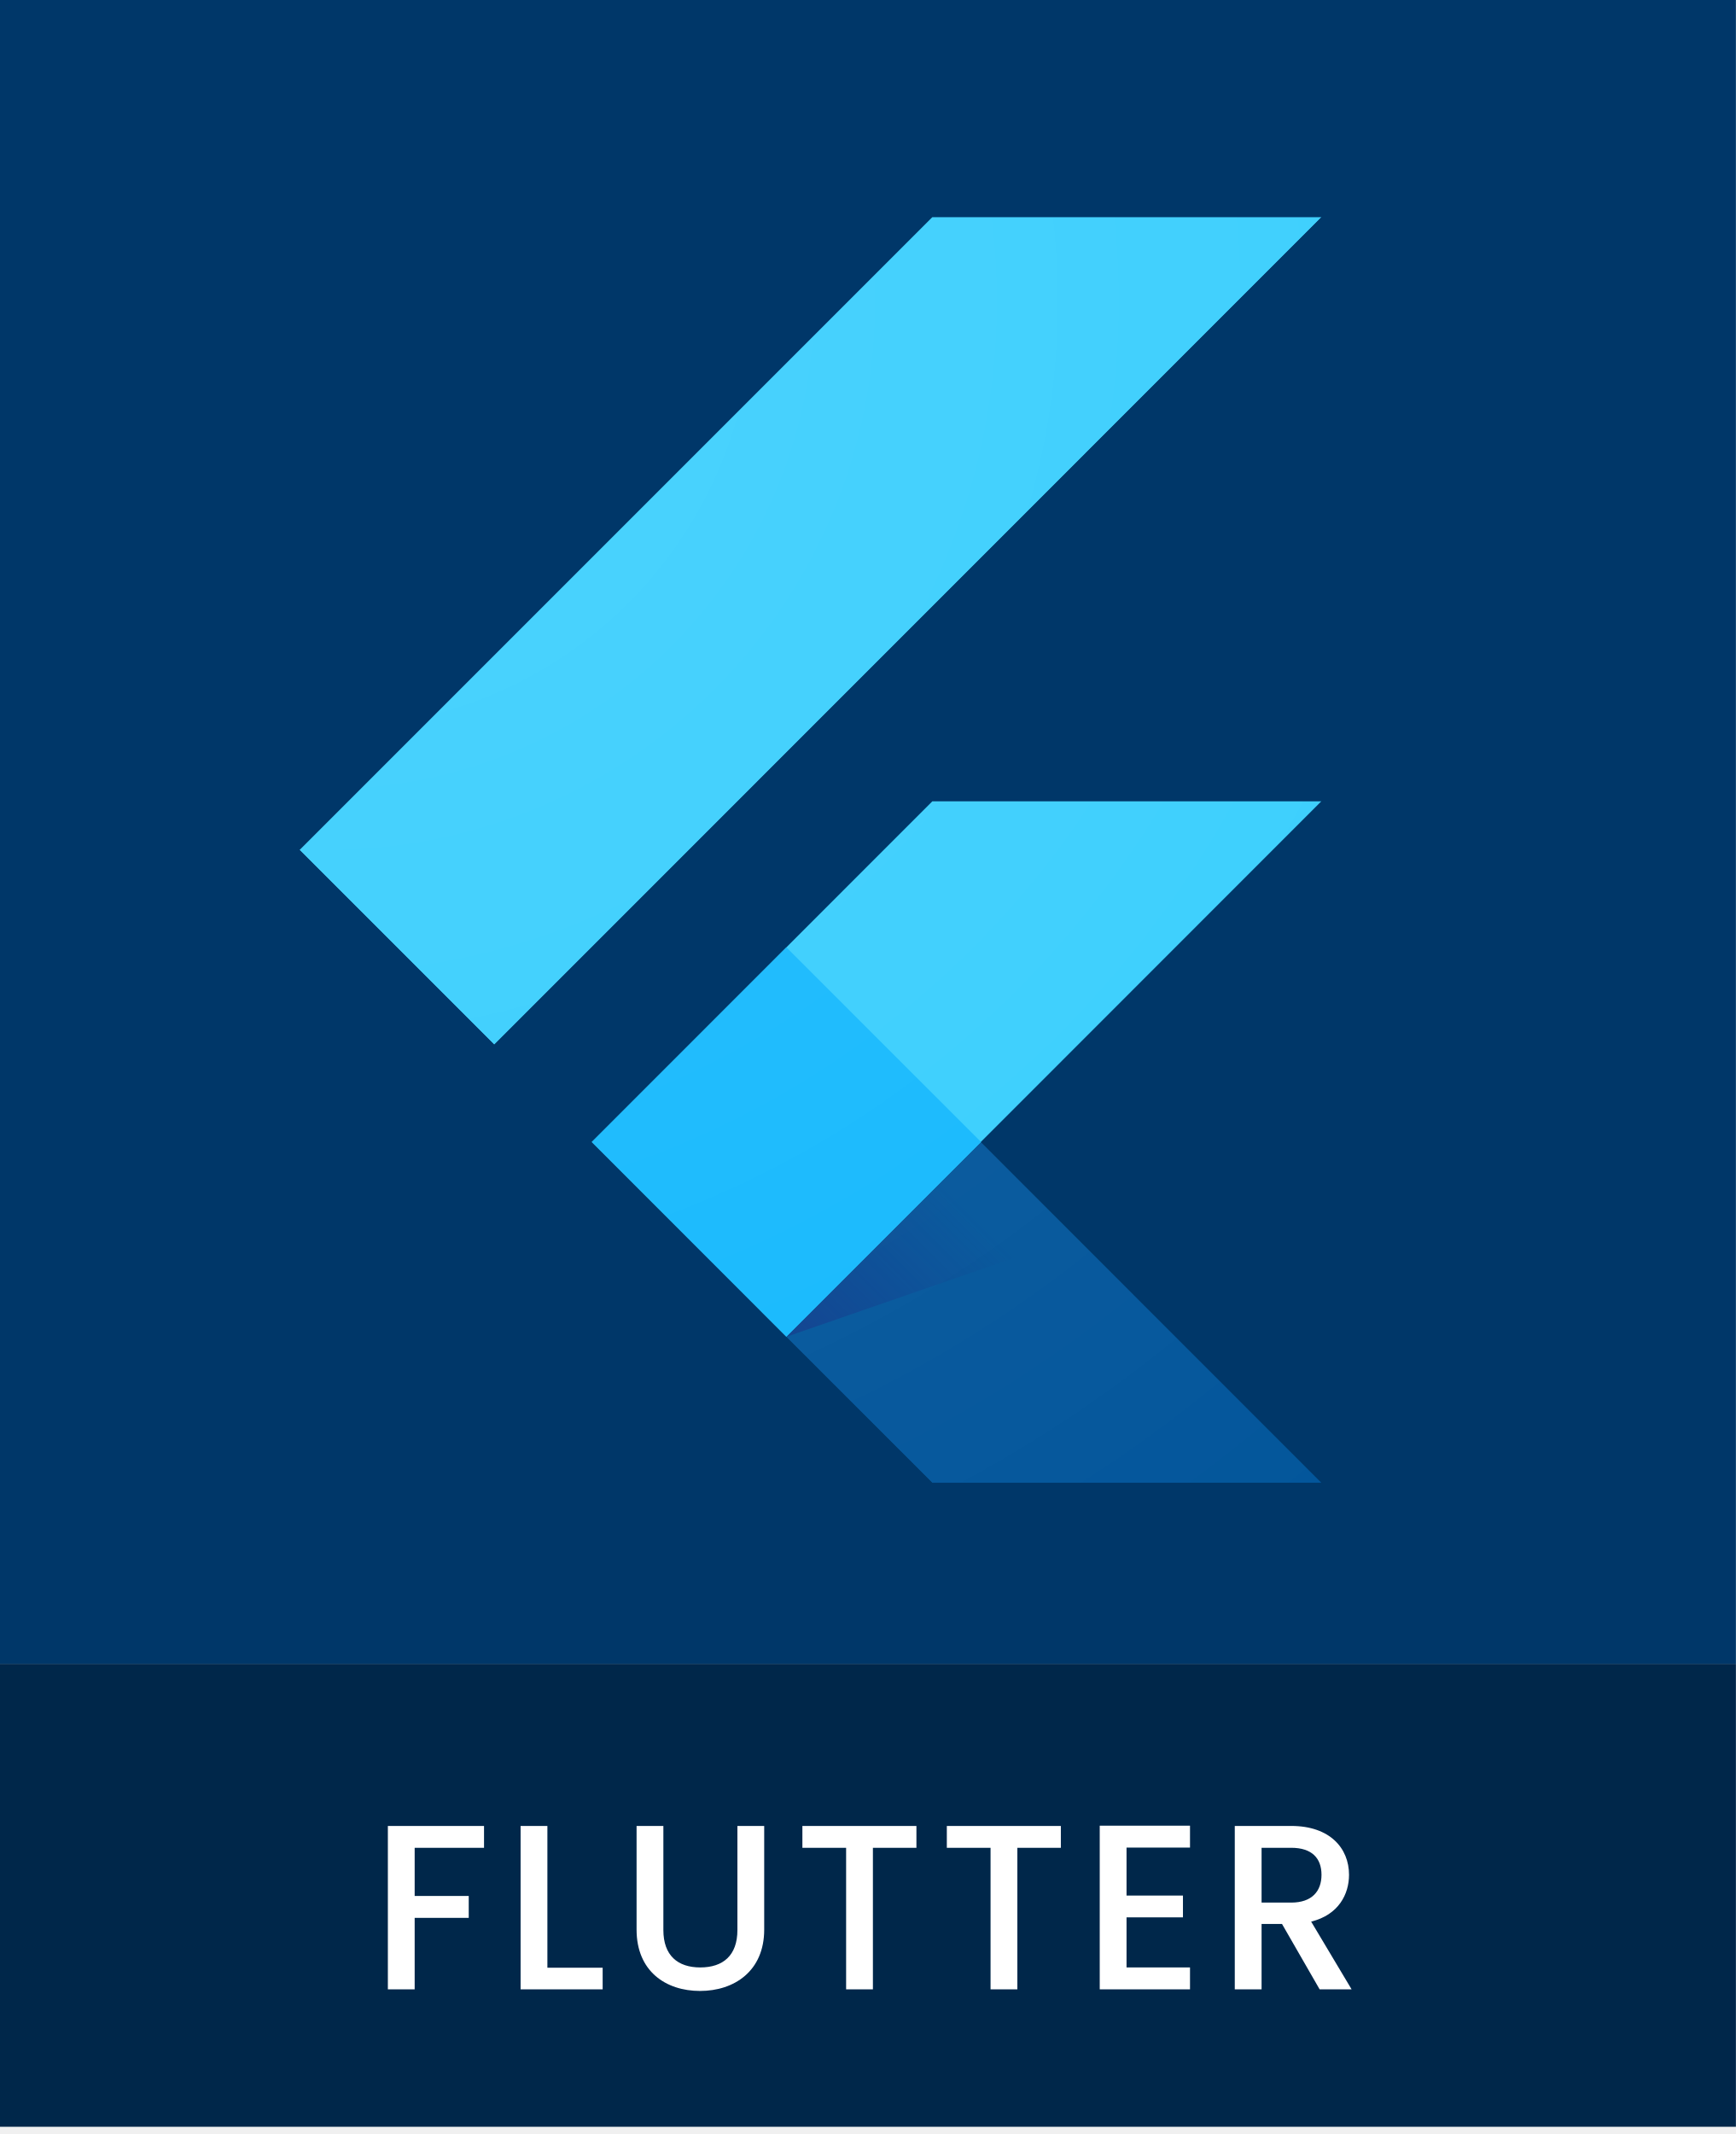
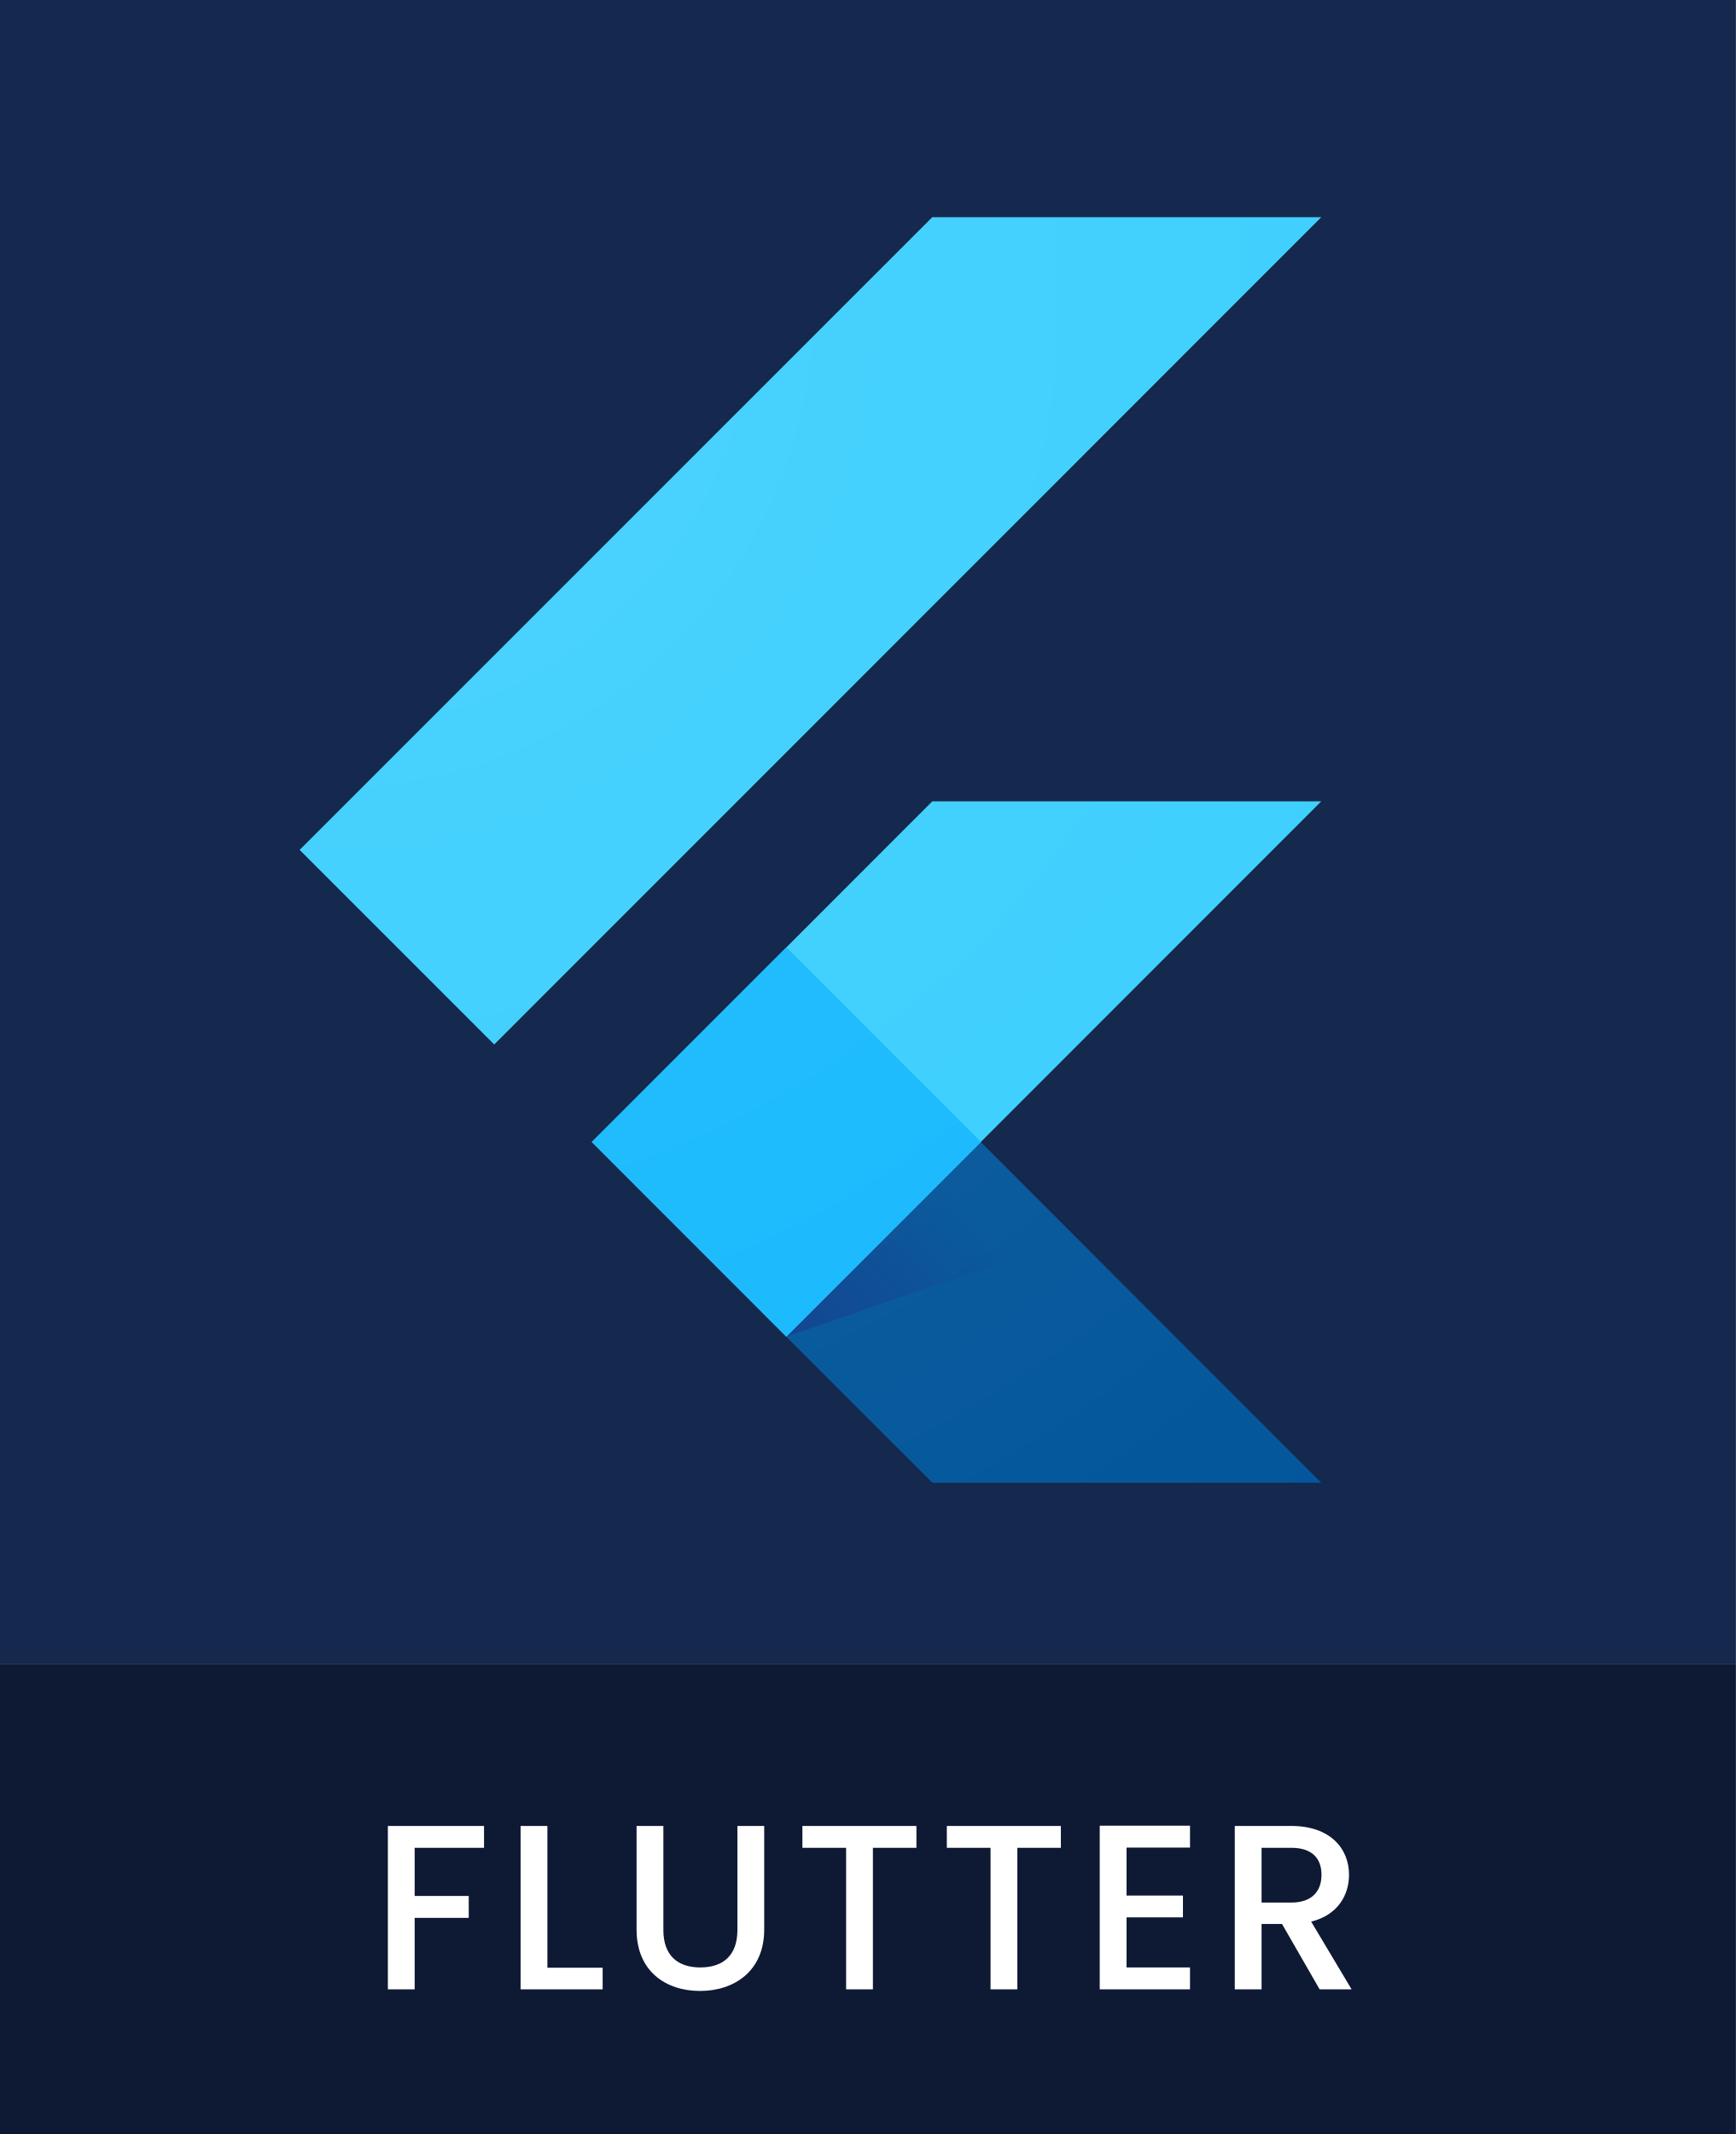
<svg xmlns="http://www.w3.org/2000/svg" width="48" height="59" viewBox="0 0 48 59" fill="none">
-   <g clip-path="url(#clip0_1_2)">
-     <path d="M0 46H48V59H0V46Z" fill="#00274A" />
-     <path d="M10.725 55V50.483H13.384V51.087H11.466V52.419H12.961V53.024H11.466V55H10.725ZM14.395 50.483H15.136V54.402H16.664V55H14.395V50.483ZM17.602 53.349V50.483H18.343V53.362C18.343 54.064 18.739 54.395 19.363 54.395C19.994 54.395 20.39 54.064 20.39 53.362V50.483H21.131V53.349C21.131 54.499 20.299 55.045 19.357 55.045C18.408 55.045 17.602 54.499 17.602 53.349ZM22.187 51.087V50.483H25.34V51.087H24.137V55H23.396V51.087H22.187ZM26.181 51.087V50.483H29.334V51.087H28.131V55H27.39V51.087H26.181ZM32.905 50.476V51.081H31.15V52.407H32.71V53.011H31.15V54.395H32.905V55H30.409V50.476H32.905ZM36.541 51.834C36.541 51.38 36.281 51.087 35.703 51.087H34.884V52.602H35.703C36.281 52.602 36.541 52.283 36.541 51.834ZM34.143 50.483H35.703C36.775 50.483 37.302 51.1 37.302 51.834C37.302 52.367 37.016 52.94 36.255 53.128L37.373 55H36.489L35.449 53.193H34.884V55H34.143V50.483Z" fill="white" />
-     <path d="M0 0H48V46H0V0Z" fill="#003769" />
-     <mask id="mask0_1_2" style="mask-type:luminance" maskUnits="userSpaceOnUse" x="8" y="6" width="29" height="35">
-       <path d="M36.545 22.15L27.124 31.575L36.545 41H25.779L16.355 31.575L25.779 22.15H36.545ZM25.779 6L8.281 23.498L13.666 28.883L36.545 6H25.779V6Z" fill="white" />
-     </mask>
-     <g mask="url(#mask0_1_2)">
-       <path d="M16.358 31.575L21.739 36.96L36.545 22.15H25.779L16.358 31.575Z" fill="#39CEFD" />
-     </g>
-     <mask id="mask1_1_2" style="mask-type:luminance" maskUnits="userSpaceOnUse" x="8" y="6" width="29" height="35">
-       <path d="M36.545 22.15L27.124 31.575L36.545 41H25.779L16.355 31.575L25.779 22.15H36.545ZM25.779 6L8.281 23.498L13.666 28.883L36.545 6H25.779V6Z" fill="white" />
-     </mask>
-     <g mask="url(#mask1_1_2)">
-       <path d="M25.779 6H36.545L13.666 28.883L8.281 23.498L25.779 6Z" fill="#39CEFD" />
-     </g>
-     <mask id="mask2_1_2" style="mask-type:luminance" maskUnits="userSpaceOnUse" x="8" y="6" width="29" height="35">
-       <path d="M36.545 22.15L27.124 31.575L36.545 41H25.779L16.355 31.575L25.779 22.15H36.545ZM25.779 6L8.281 23.498L13.666 28.883L36.545 6H25.779V6Z" fill="white" />
-     </mask>
-     <g mask="url(#mask2_1_2)">
-       <path d="M21.739 36.96L25.779 40.996H36.545L27.124 31.575L21.739 36.96Z" fill="#03569B" />
-     </g>
-     <mask id="mask3_1_2" style="mask-type:luminance" maskUnits="userSpaceOnUse" x="8" y="6" width="29" height="35">
-       <path d="M36.545 22.15L27.124 31.575L36.545 41H25.779L16.355 31.575L25.779 22.15H36.545ZM25.779 6L8.281 23.498L13.666 28.883L36.545 6H25.779V6Z" fill="white" />
-     </mask>
-     <g mask="url(#mask3_1_2)">
-       <path d="M29.725 34.193L27.124 31.575L21.739 36.96L29.725 34.193Z" fill="url(#paint0_linear_1_2)" />
-     </g>
-     <mask id="mask4_1_2" style="mask-type:luminance" maskUnits="userSpaceOnUse" x="8" y="6" width="29" height="35">
-       <path d="M36.545 22.15L27.124 31.575L36.545 41H25.779L16.355 31.575L25.779 22.15H36.545ZM25.779 6L8.281 23.498L13.666 28.883L36.545 6H25.779V6Z" fill="white" />
-     </mask>
-     <g mask="url(#mask4_1_2)">
-       <path d="M16.358 31.573L21.742 26.189L27.127 31.573L21.742 36.958L16.358 31.573Z" fill="#16B9FD" />
-     </g>
-     <path d="M36.545 22.15L27.124 31.575L36.545 41H25.779L16.355 31.575L25.779 22.15H36.545ZM25.779 6L8.281 23.498L13.666 28.883L36.545 6H25.779Z" fill="url(#paint1_radial_1_2)" />
+   <path d="M0 46H48V59H0V46Z" fill="#0E1934" />
+   <path d="M10.725 55V50.483H13.384V51.087H11.466V52.419H12.961V53.024H11.466V55H10.725ZM14.395 50.483H15.136V54.402H16.664V55H14.395V50.483ZM17.602 53.349V50.483H18.343V53.362C18.343 54.064 18.739 54.395 19.363 54.395C19.994 54.395 20.39 54.064 20.39 53.362V50.483H21.131V53.349C21.131 54.499 20.299 55.045 19.357 55.045C18.408 55.045 17.602 54.499 17.602 53.349ZM22.187 51.087V50.483H25.34V51.087H24.137V55H23.396V51.087H22.187ZM26.181 51.087V50.483H29.334V51.087H28.131V55H27.39V51.087H26.181ZM32.905 50.476V51.081H31.15V52.407H32.71V53.011H31.15V54.395H32.905V55H30.409V50.476H32.905ZM36.541 51.834C36.541 51.38 36.281 51.087 35.703 51.087H34.884V52.602H35.703C36.281 52.602 36.541 52.283 36.541 51.834ZM34.143 50.483H35.703C36.775 50.483 37.302 51.1 37.302 51.834C37.302 52.367 37.016 52.94 36.255 53.128L37.373 55H36.489L35.449 53.193H34.884V55H34.143V50.483Z" fill="white" />
+   <path d="M0 0H48V46H0V0Z" fill="#15284D" />
+   <mask id="mask0_0_1" style="mask-type:luminance" maskUnits="userSpaceOnUse" x="8" y="6" width="29" height="35">
+     <path d="M36.545 22.15L27.124 31.575L36.545 41H25.779L16.355 31.575L25.779 22.15H36.545ZM25.779 6L8.281 23.498L13.666 28.883L36.545 6H25.779V6Z" fill="white" />
+   </mask>
+   <g mask="url(#mask0_0_1)">
+     <path d="M16.358 31.575L21.739 36.96L36.545 22.15H25.779L16.358 31.575Z" fill="#39CEFD" />
  </g>
+   <mask id="mask1_0_1" style="mask-type:luminance" maskUnits="userSpaceOnUse" x="8" y="6" width="29" height="35">
+     <path d="M36.545 22.15L27.124 31.575L36.545 41H25.779L16.355 31.575L25.779 22.15H36.545ZM25.779 6L8.281 23.498L13.666 28.883L36.545 6H25.779V6Z" fill="white" />
+   </mask>
+   <g mask="url(#mask1_0_1)">
+     <path d="M25.779 6H36.545L13.666 28.883L8.281 23.498L25.779 6Z" fill="#39CEFD" />
+   </g>
+   <mask id="mask2_0_1" style="mask-type:luminance" maskUnits="userSpaceOnUse" x="8" y="6" width="29" height="35">
+     <path d="M36.545 22.15L27.124 31.575L36.545 41H25.779L16.355 31.575L25.779 22.15H36.545ZM25.779 6L8.281 23.498L13.666 28.883L36.545 6H25.779V6Z" fill="white" />
+   </mask>
+   <g mask="url(#mask2_0_1)">
+     <path d="M21.739 36.96L25.779 40.996H36.545L27.124 31.575L21.739 36.96Z" fill="#03569B" />
+   </g>
+   <mask id="mask3_0_1" style="mask-type:luminance" maskUnits="userSpaceOnUse" x="8" y="6" width="29" height="35">
+     <path d="M36.545 22.15L27.124 31.575L36.545 41H25.779L16.355 31.575L25.779 22.15H36.545ZM25.779 6L8.281 23.498L13.666 28.883L36.545 6H25.779V6Z" fill="white" />
+   </mask>
+   <g mask="url(#mask3_0_1)">
+     <path d="M29.725 34.193L27.124 31.575L21.739 36.96L29.725 34.193Z" fill="url(#paint0_linear_0_1)" />
+   </g>
+   <mask id="mask4_0_1" style="mask-type:luminance" maskUnits="userSpaceOnUse" x="8" y="6" width="29" height="35">
+     <path d="M36.545 22.15L27.124 31.575L36.545 41H25.779L16.355 31.575L25.779 22.15H36.545ZM25.779 6L8.281 23.498L13.666 28.883L36.545 6H25.779V6Z" fill="white" />
+   </mask>
+   <g mask="url(#mask4_0_1)">
+     <path d="M16.358 31.573L21.742 26.189L27.127 31.573L21.742 36.958L16.358 31.573Z" fill="#16B9FD" />
+   </g>
+   <path d="M36.545 22.15L27.124 31.575L36.545 41H25.779L16.355 31.575L25.779 22.15H36.545ZM25.779 6L8.281 23.498L13.666 28.883L36.545 6H25.779Z" fill="url(#paint1_radial_0_1)" />
  <defs>
-     <linearGradient id="paint0_linear_1_2" x1="23.311" y1="37.999" x2="27.321" y2="33.989" gradientUnits="userSpaceOnUse">
+     <linearGradient id="paint0_linear_0_1" x1="23.311" y1="37.999" x2="27.321" y2="33.989" gradientUnits="userSpaceOnUse">
      <stop stop-color="#1A237E" stop-opacity="0.4" />
      <stop offset="1" stop-color="#1A237E" stop-opacity="0" />
    </linearGradient>
-     <radialGradient id="paint1_radial_1_2" cx="0" cy="0" r="1" gradientUnits="userSpaceOnUse" gradientTransform="translate(9.07525 8.38549) scale(42.8179)">
+     <radialGradient id="paint1_radial_0_1" cx="0" cy="0" r="1" gradientUnits="userSpaceOnUse" gradientTransform="translate(9.07525 8.38549) scale(42.8179)">
      <stop stop-color="white" stop-opacity="0.1" />
      <stop offset="1" stop-color="white" stop-opacity="0" />
    </radialGradient>
-     <clipPath id="clip0_1_2">
-       <rect width="48" height="58.8" fill="white" />
-     </clipPath>
  </defs>
</svg>
